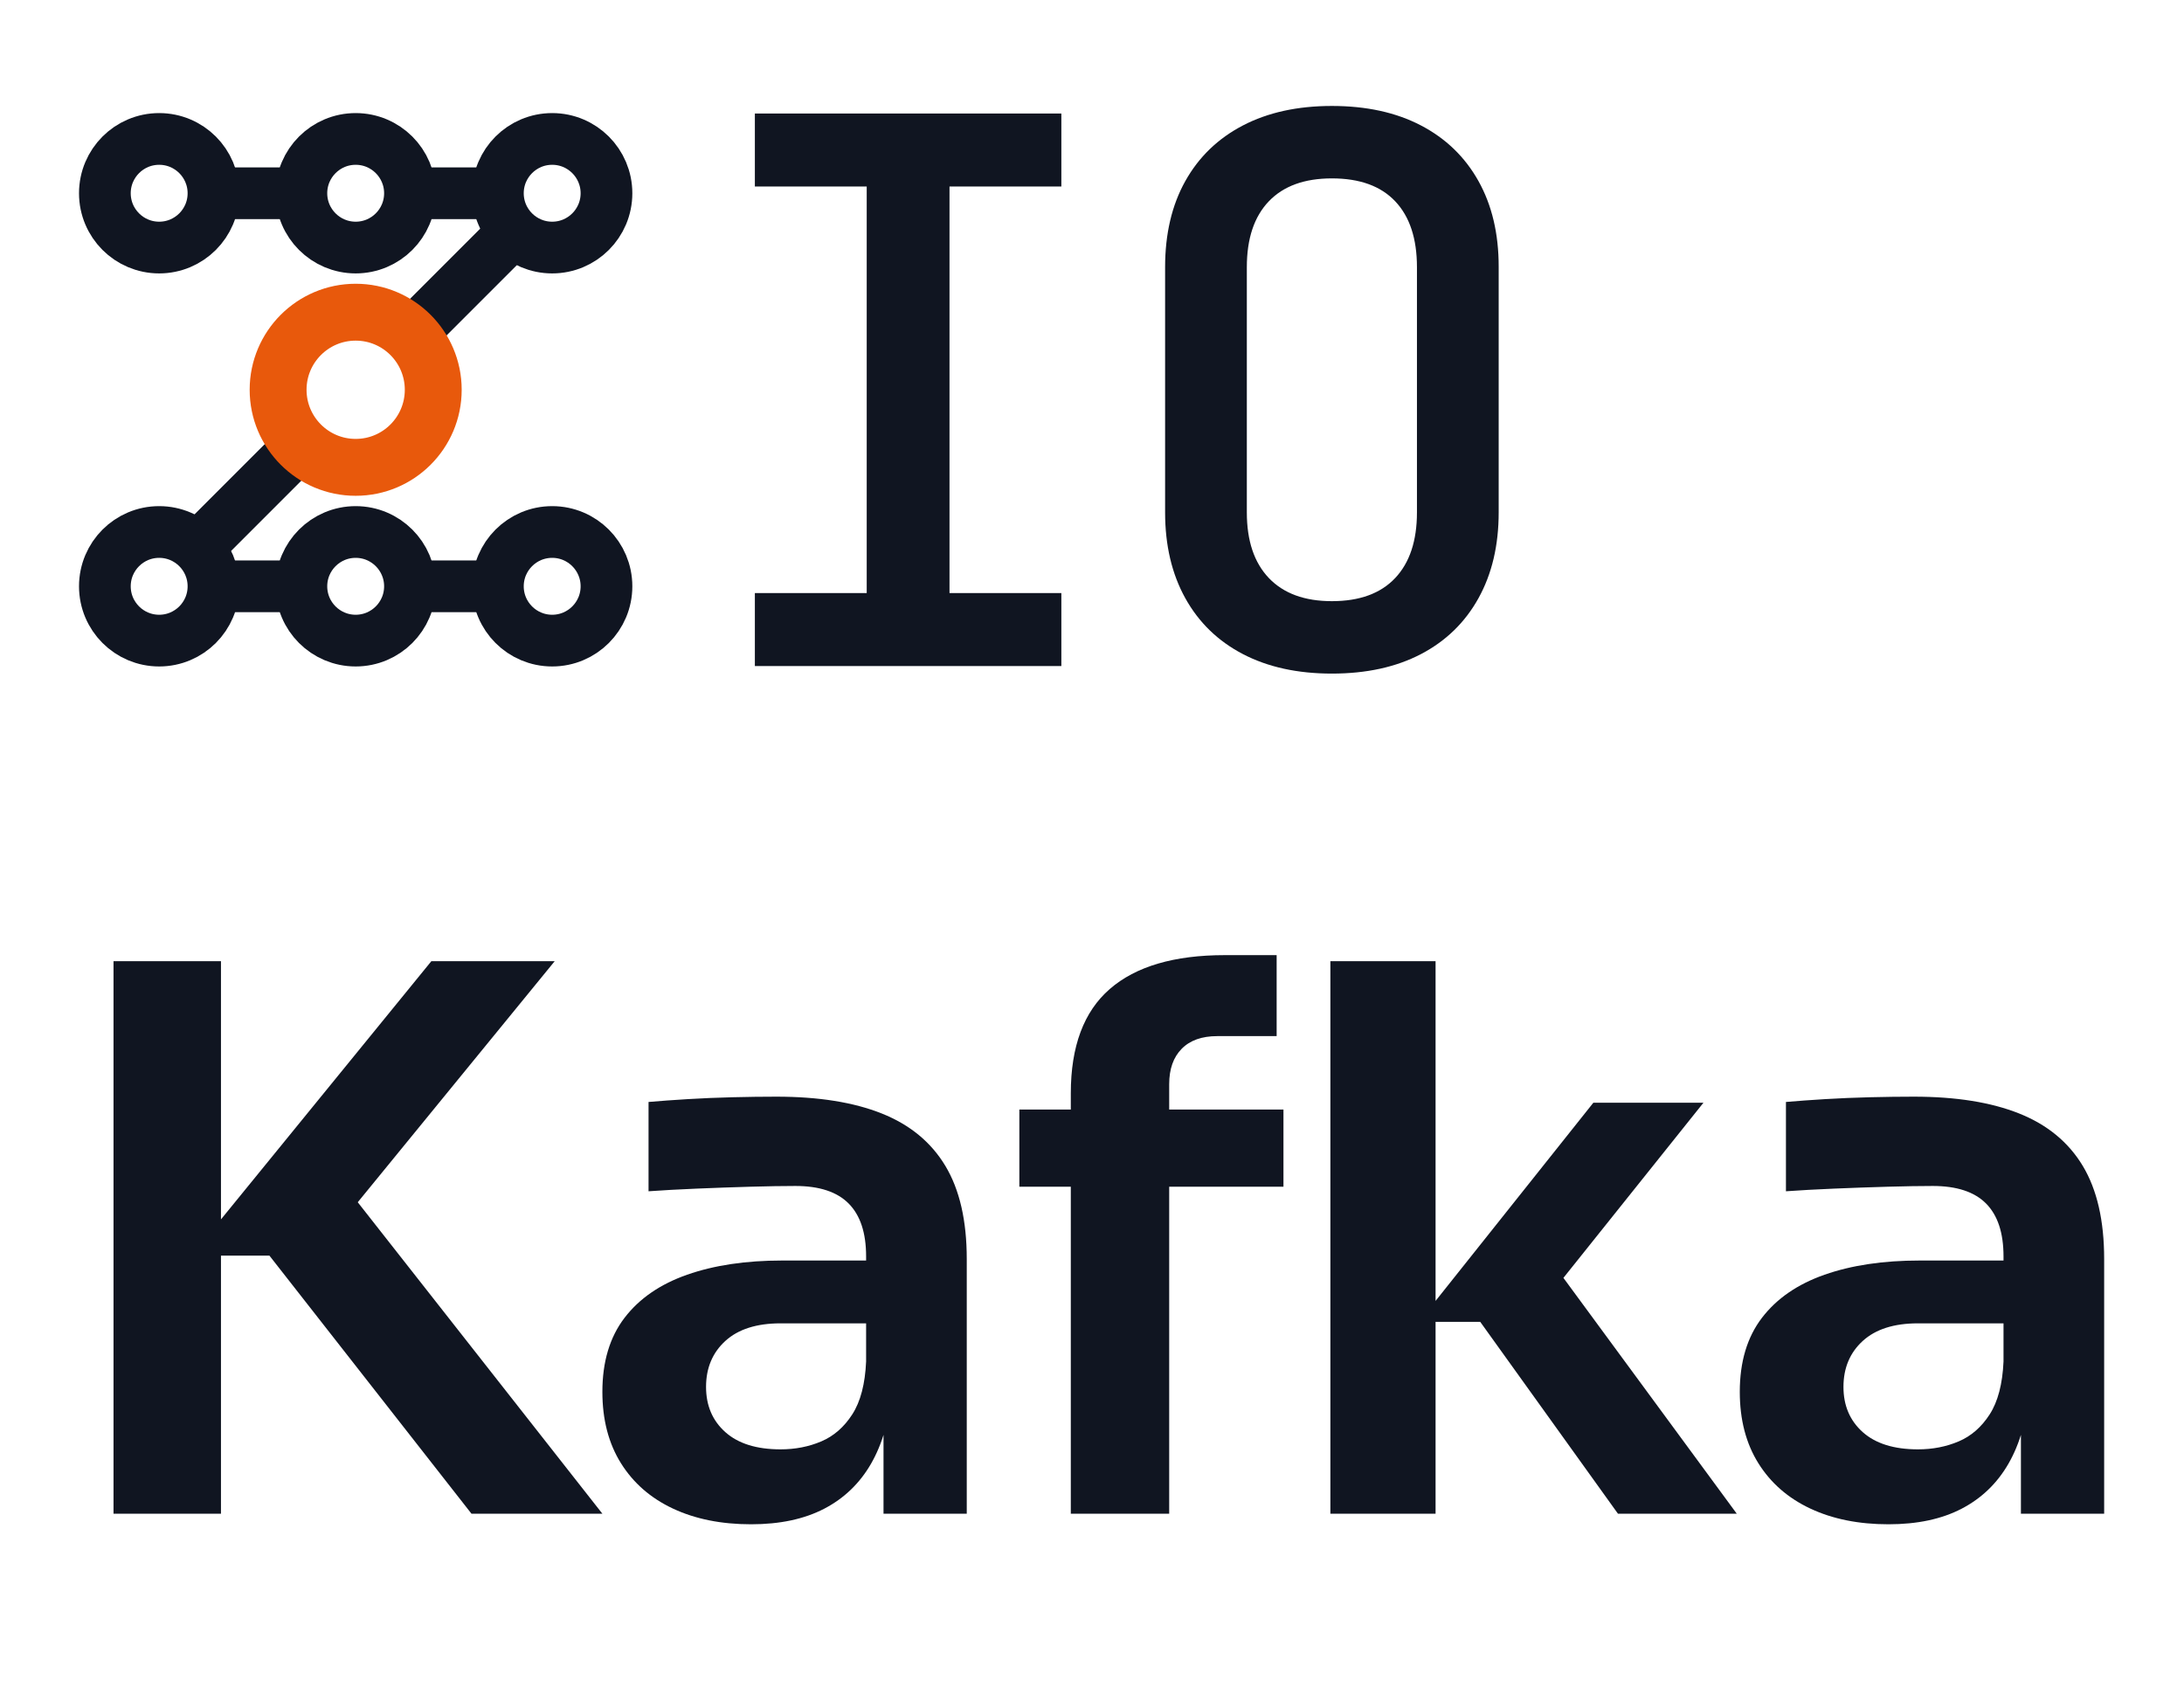
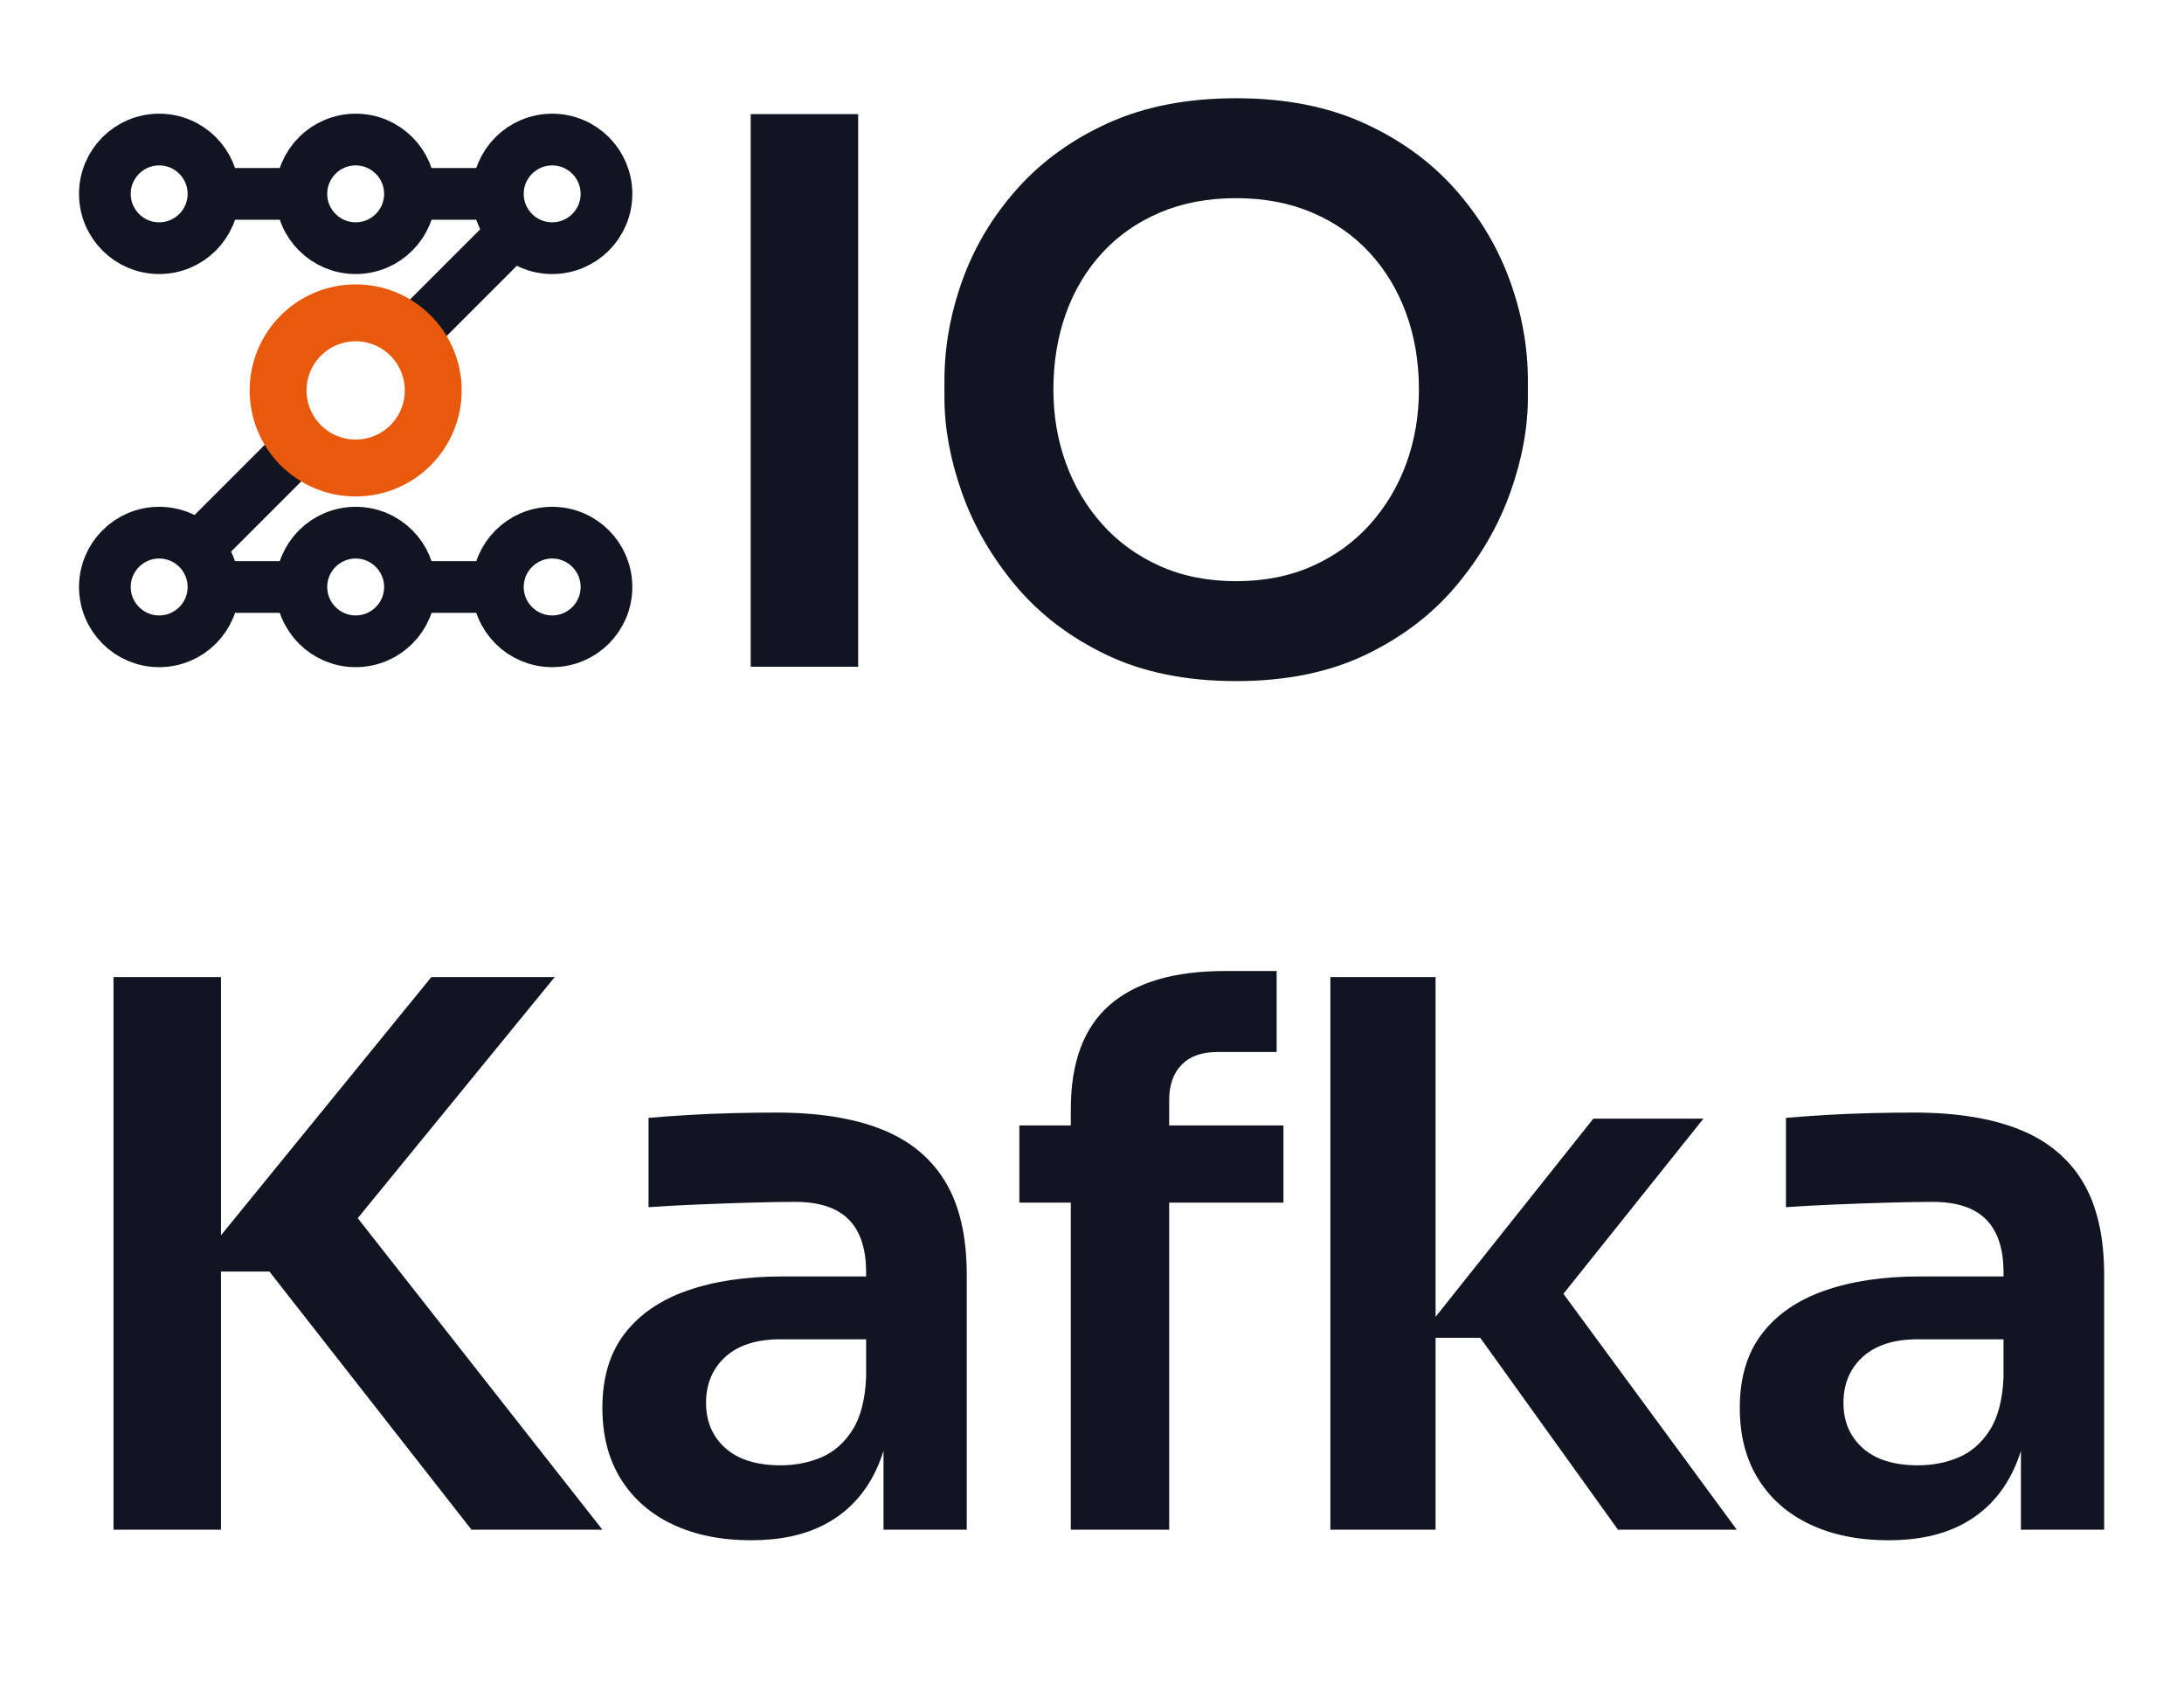
- <svg xmlns="http://www.w3.org/2000/svg" width="312" height="240" viewBox="-6 12.00 288.60 222.00">
+ <svg xmlns="http://www.w3.org/2000/svg" width="309" height="240" viewBox="-6 12.00 288.60 224.00">
  <g transform="translate(0.000 22.500) scale(0.68333)">
    <g fill="none" stroke="#101521" stroke-width="10">
      <path d="M32.5 22H49.5M70.5 22H87.5M90.58 29.42L70.61 49.39M49.39 70.61L29.42 90.58M32.5 98H49.5M70.5 98H87.5" />
      <circle cx="22" cy="22" r="10.5" />
      <circle cx="60" cy="22" r="10.5" />
      <circle cx="98" cy="22" r="10.5" />
      <circle cx="22" cy="98" r="10.5" />
      <circle cx="60" cy="98" r="10.5" />
      <circle cx="98" cy="98" r="10.5" />
    </g>
    <circle cx="60" cy="60" r="15" fill="none" stroke="#E8590C" stroke-width="11" />
  </g>
-   <path d="M93.75 100.0V90.36H108.53V36.64H93.75V27.0H134.25V36.64H119.47V90.36H134.25V100.0ZM170.0 101.0Q163.19 101.0 158.245 98.425Q153.3 95.85 150.63 91.04Q147.96 86.23 147.96 79.7V47.3Q147.96 40.7 150.63 35.925Q153.3 31.15 158.245 28.575Q163.19 26.0 170.0 26.0Q176.84 26.0 181.77 28.575Q186.7 31.15 189.37 35.925Q192.04 40.7 192.04 47.23V79.7Q192.04 86.23 189.37 91.04Q186.7 95.85 181.77 98.425Q176.84 101.0 170.0 101.0ZM170.0 91.43Q175.48 91.43 178.36 88.38Q181.24 85.33 181.24 79.7V47.3Q181.24 41.64 178.375 38.605Q175.51 35.57 170.0 35.57Q164.56 35.57 161.66 38.605Q158.76 41.64 158.76 47.3V79.7Q158.76 85.33 161.675 88.38Q164.59 91.43 170.0 91.43Z" fill="#101521" />
-   <path d="M56.3 212.0 29.6 177.9H19.3L51.0 139.0H67.3L38.7 174.0L38.25 167.0L73.6 212.0ZM9.0 212.0V139.0H23.2V212.0ZM110.75 212.0V195.9H108.45V178.0Q108.45 173.35 106.15 171.025Q103.85 168.7 99.1 168.7Q96.6 168.7 93.1 168.8Q89.6 168.9 86.05 169.05Q82.5 169.2 79.7 169.4V157.6Q82.0 157.4 84.875 157.225Q87.75 157.05 90.825 156.975Q93.9 156.9 96.6 156.9Q104.95 156.9 110.525 159.125Q116.1 161.35 118.925 166.05Q121.75 170.75 121.75 178.35V212.0ZM93.25 213.4Q87.35 213.4 82.925 211.325Q78.5 209.25 76.05 205.325Q73.6 201.4 73.6 195.9Q73.6 189.95 76.525 186.125Q79.45 182.3 84.8 180.425Q90.15 178.55 97.35 178.55H109.95V186.85H97.15Q92.4 186.85 89.85 189.175Q87.3 191.5 87.3 195.25Q87.3 198.95 89.85 201.225Q92.4 203.5 97.15 203.5Q100.05 203.5 102.525 202.45Q105.0 201.4 106.625 198.875Q108.25 196.35 108.45 191.9L111.85 195.8Q111.35 201.5 109.1 205.4Q106.85 209.3 102.9 211.35Q98.95 213.4 93.25 213.4ZM135.5 212.0V156.45Q135.5 147.15 140.65 142.675Q145.8 138.2 155.85 138.2H162.7V148.9H154.85Q151.8 148.9 150.15 150.575Q148.5 152.25 148.5 155.25V212.0ZM128.7 168.8V158.6H163.6V168.8ZM207.8 212.0 189.6 186.65H181.5L204.55 157.7H219.1L197.75 184.4L198.1 177.45L223.5 212.0ZM169.8 212.0V139.0H183.7V212.0ZM261.05 212.0V195.9H258.75V178.0Q258.75 173.35 256.45 171.025Q254.15 168.7 249.4 168.7Q246.9 168.7 243.4 168.8Q239.9 168.9 236.35 169.05Q232.8 169.2 230.0 169.4V157.6Q232.3 157.4 235.175 157.225Q238.05 157.05 241.125 156.975Q244.2 156.9 246.9 156.9Q255.25 156.9 260.825 159.125Q266.4 161.35 269.225 166.05Q272.05 170.75 272.05 178.35V212.0ZM243.55 213.4Q237.65 213.4 233.225 211.325Q228.8 209.25 226.35 205.325Q223.9 201.4 223.9 195.9Q223.9 189.95 226.825 186.125Q229.75 182.3 235.1 180.425Q240.45 178.55 247.65 178.55H260.25V186.85H247.45Q242.7 186.85 240.15 189.175Q237.6 191.5 237.6 195.25Q237.6 198.95 240.15 201.225Q242.7 203.5 247.45 203.5Q250.35 203.5 252.825 202.45Q255.3 201.4 256.925 198.875Q258.55 196.35 258.75 191.9L262.15 195.8Q261.65 201.5 259.4 205.4Q257.15 209.3 253.2 211.35Q249.25 213.4 243.55 213.4Z" fill="#101521" />
+   <path d="M93.2 100.0V27.0H107.4V100.0ZM157.35 101.9Q147.45 101.9 140.2 98.425Q132.95 94.95 128.2 89.275Q123.45 83.6 121.125 77.05Q118.8 70.5 118.8 64.4V62.2Q118.8 55.5 121.2 48.875Q123.6 42.25 128.45 36.825Q133.3 31.4 140.5 28.15Q147.7 24.9 157.35 24.9Q166.95 24.9 174.15 28.15Q181.35 31.4 186.2 36.825Q191.05 42.25 193.475 48.875Q195.9 55.5 195.9 62.2V64.4Q195.9 70.5 193.55 77.05Q191.2 83.6 186.45 89.275Q181.7 94.95 174.45 98.425Q167.2 101.9 157.35 101.9ZM157.35 88.7Q162.95 88.7 167.425 86.7Q171.9 84.7 175.05 81.175Q178.2 77.65 179.85 73.1Q181.5 68.55 181.5 63.4Q181.5 57.95 179.825 53.35Q178.15 48.75 175.0 45.325Q171.85 41.9 167.375 40.0Q162.9 38.1 157.35 38.1Q151.75 38.1 147.275 40.0Q142.8 41.9 139.65 45.325Q136.5 48.75 134.85 53.35Q133.2 57.95 133.2 63.4Q133.2 68.55 134.85 73.1Q136.5 77.65 139.65 81.175Q142.8 84.7 147.275 86.7Q151.75 88.7 157.35 88.7Z" fill="#101521" />
+   <path d="M56.3 214.0 29.6 179.9H19.3L51.0 141.0H67.3L38.7 176.0L38.25 169.0L73.6 214.0ZM9.0 214.0V141.0H23.2V214.0ZM110.75 214.0V197.9H108.45V180.0Q108.45 175.35 106.15 173.025Q103.85 170.7 99.1 170.7Q96.6 170.7 93.1 170.8Q89.6 170.9 86.05 171.05Q82.5 171.2 79.7 171.4V159.6Q82.0 159.4 84.875 159.225Q87.75 159.05 90.825 158.975Q93.9 158.9 96.6 158.9Q104.95 158.9 110.525 161.125Q116.1 163.35 118.925 168.05Q121.75 172.75 121.75 180.35V214.0ZM93.25 215.4Q87.35 215.4 82.925 213.325Q78.5 211.25 76.05 207.325Q73.6 203.4 73.6 197.9Q73.6 191.95 76.525 188.125Q79.45 184.3 84.8 182.425Q90.15 180.55 97.35 180.55H109.95V188.85H97.15Q92.4 188.85 89.85 191.175Q87.3 193.5 87.3 197.25Q87.3 200.95 89.85 203.225Q92.4 205.5 97.15 205.5Q100.05 205.5 102.525 204.45Q105.0 203.4 106.625 200.875Q108.25 198.35 108.45 193.9L111.85 197.8Q111.35 203.5 109.1 207.4Q106.85 211.3 102.9 213.35Q98.95 215.4 93.25 215.4ZM135.5 214.0V158.45Q135.5 149.15 140.65 144.675Q145.8 140.2 155.85 140.2H162.7V150.9H154.85Q151.8 150.9 150.15 152.575Q148.5 154.25 148.5 157.25V214.0ZM128.7 170.8V160.6H163.6V170.8ZM207.8 214.0 189.6 188.65H181.5L204.55 159.7H219.1L197.75 186.4L198.1 179.45L223.5 214.0ZM169.8 214.0V141.0H183.7V214.0ZM261.05 214.0V197.9H258.75V180.0Q258.75 175.35 256.45 173.025Q254.15 170.7 249.4 170.7Q246.9 170.7 243.4 170.8Q239.9 170.9 236.35 171.05Q232.8 171.2 230.0 171.4V159.6Q232.3 159.4 235.175 159.225Q238.05 159.05 241.125 158.975Q244.2 158.9 246.9 158.9Q255.25 158.9 260.825 161.125Q266.4 163.35 269.225 168.05Q272.05 172.75 272.05 180.35V214.0ZM243.55 215.4Q237.65 215.4 233.225 213.325Q228.8 211.25 226.35 207.325Q223.9 203.4 223.9 197.9Q223.9 191.95 226.825 188.125Q229.75 184.3 235.1 182.425Q240.45 180.55 247.65 180.55H260.25V188.85H247.45Q242.7 188.85 240.15 191.175Q237.6 193.5 237.6 197.25Q237.6 200.95 240.15 203.225Q242.7 205.5 247.45 205.5Q250.35 205.5 252.825 204.45Q255.3 203.4 256.925 200.875Q258.55 198.35 258.75 193.9L262.15 197.8Q261.65 203.5 259.4 207.4Q257.15 211.3 253.2 213.35Q249.25 215.4 243.55 215.4Z" fill="#101521" />
</svg>
